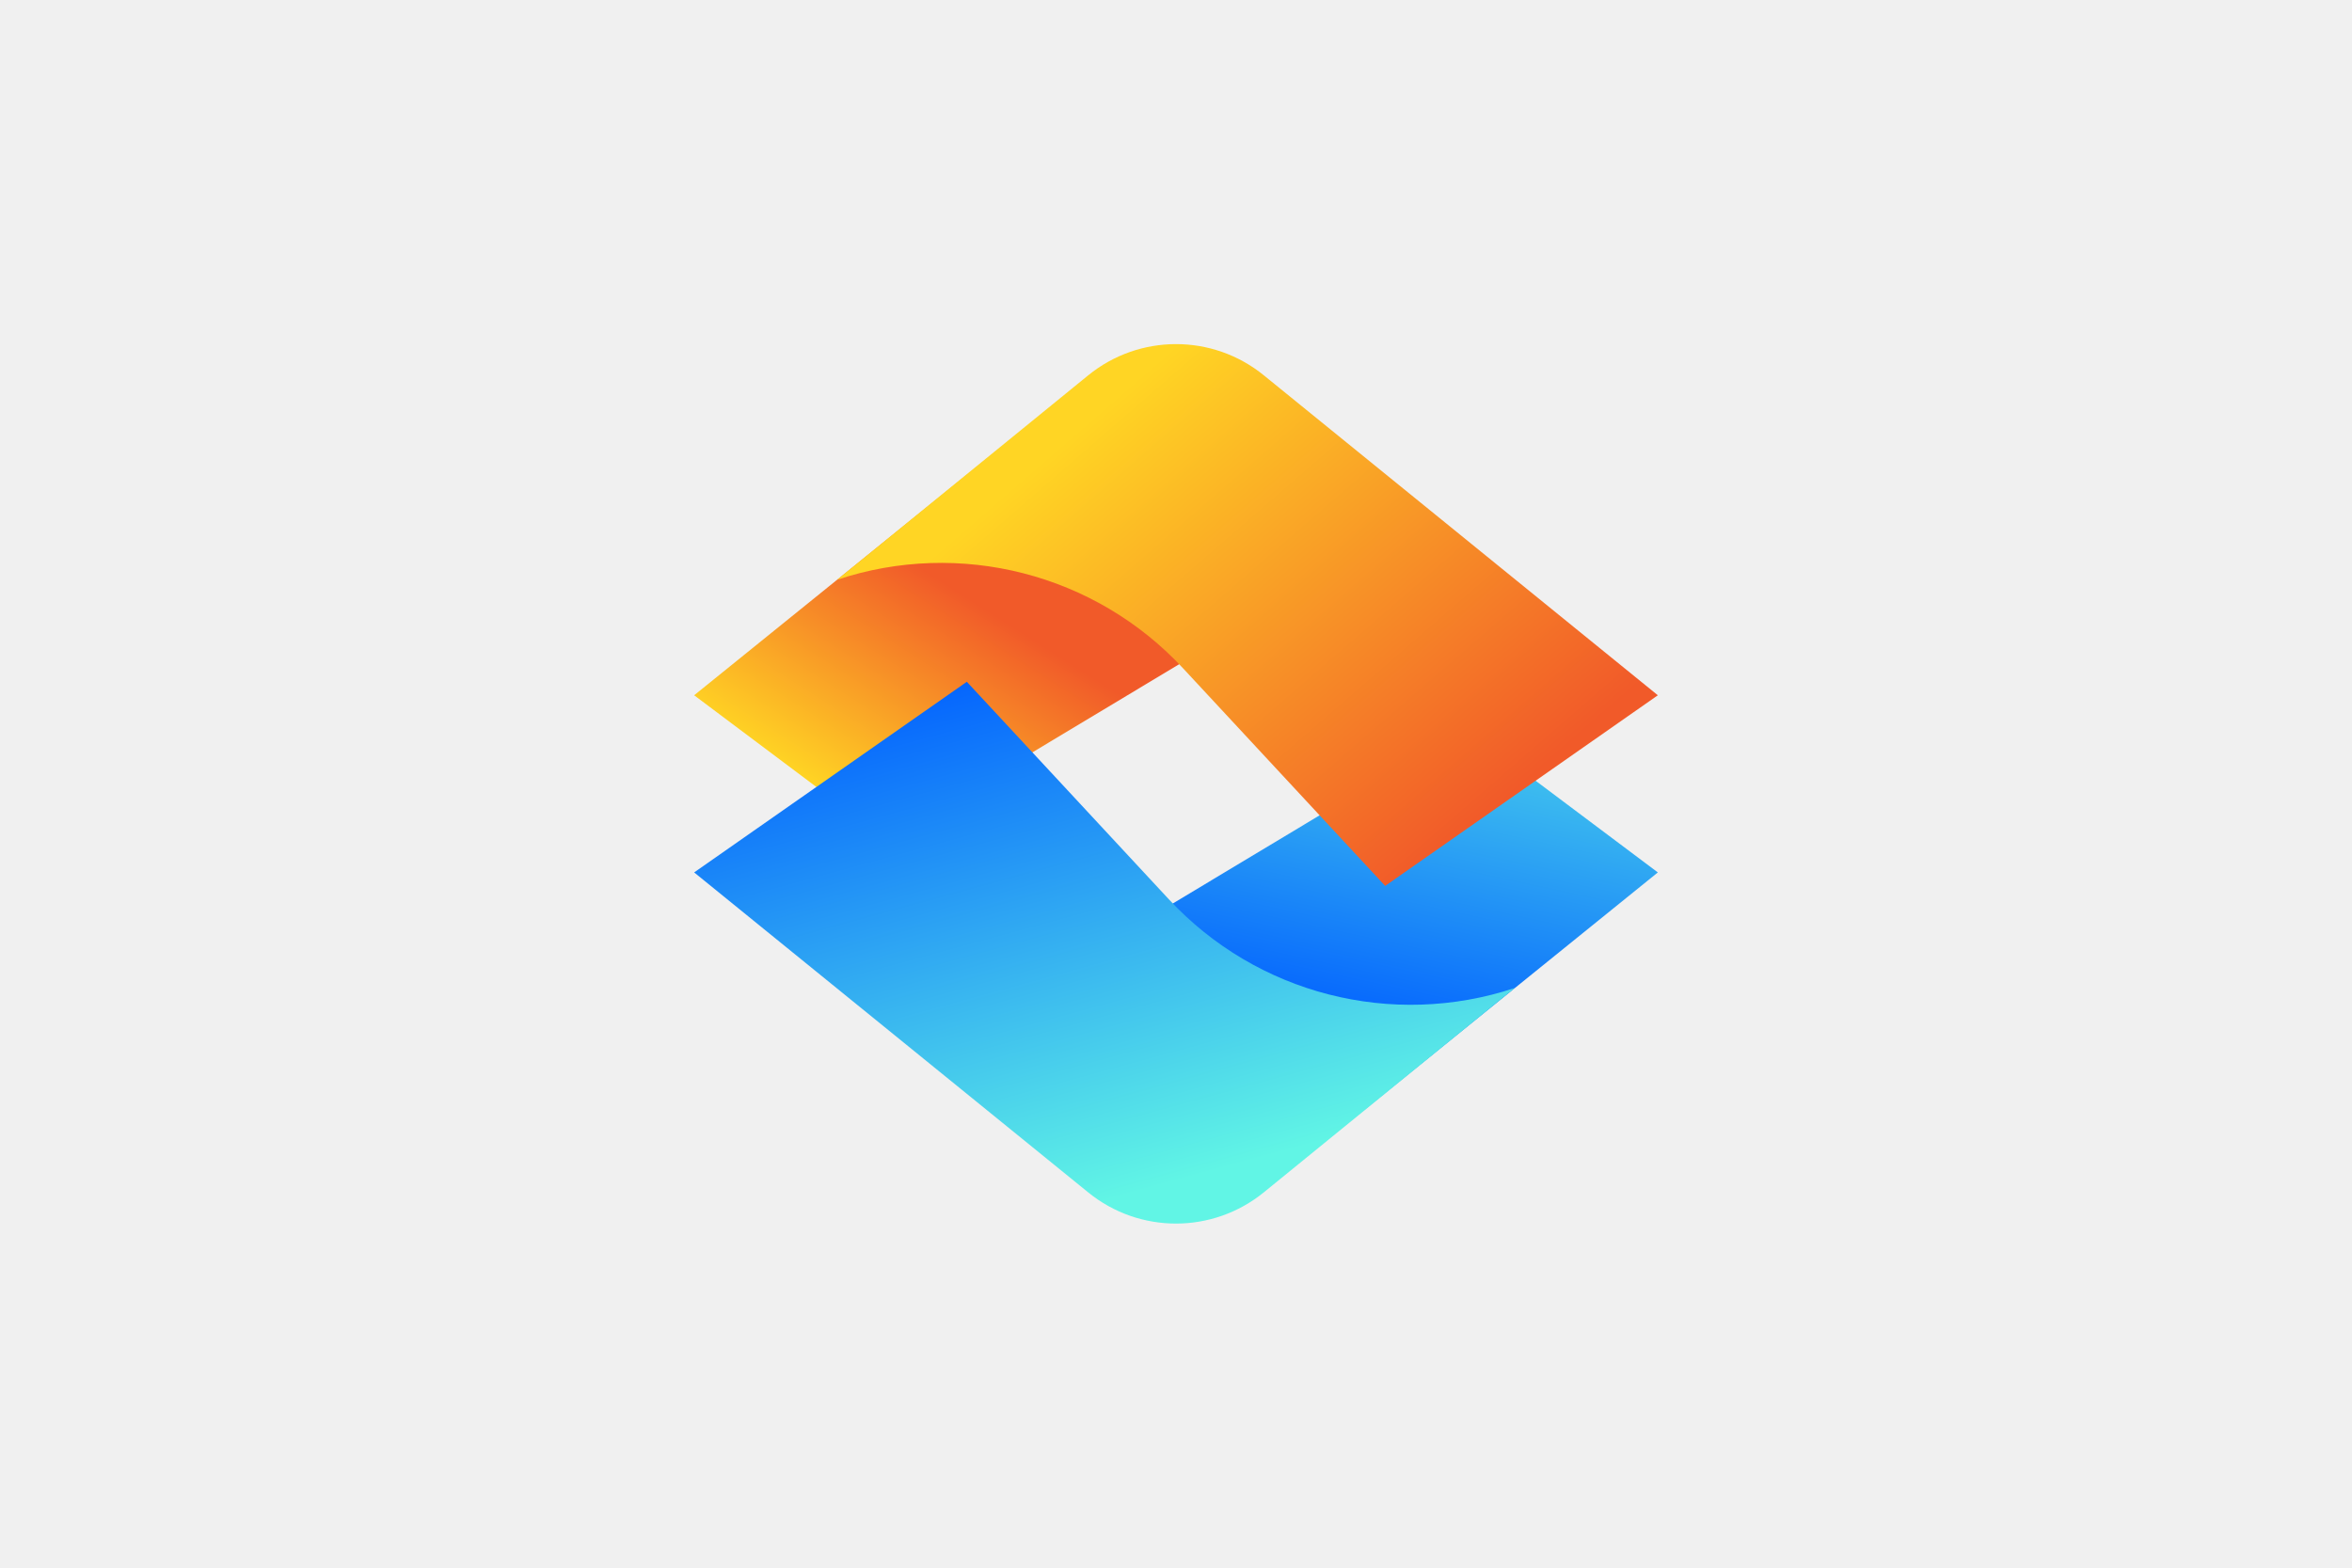
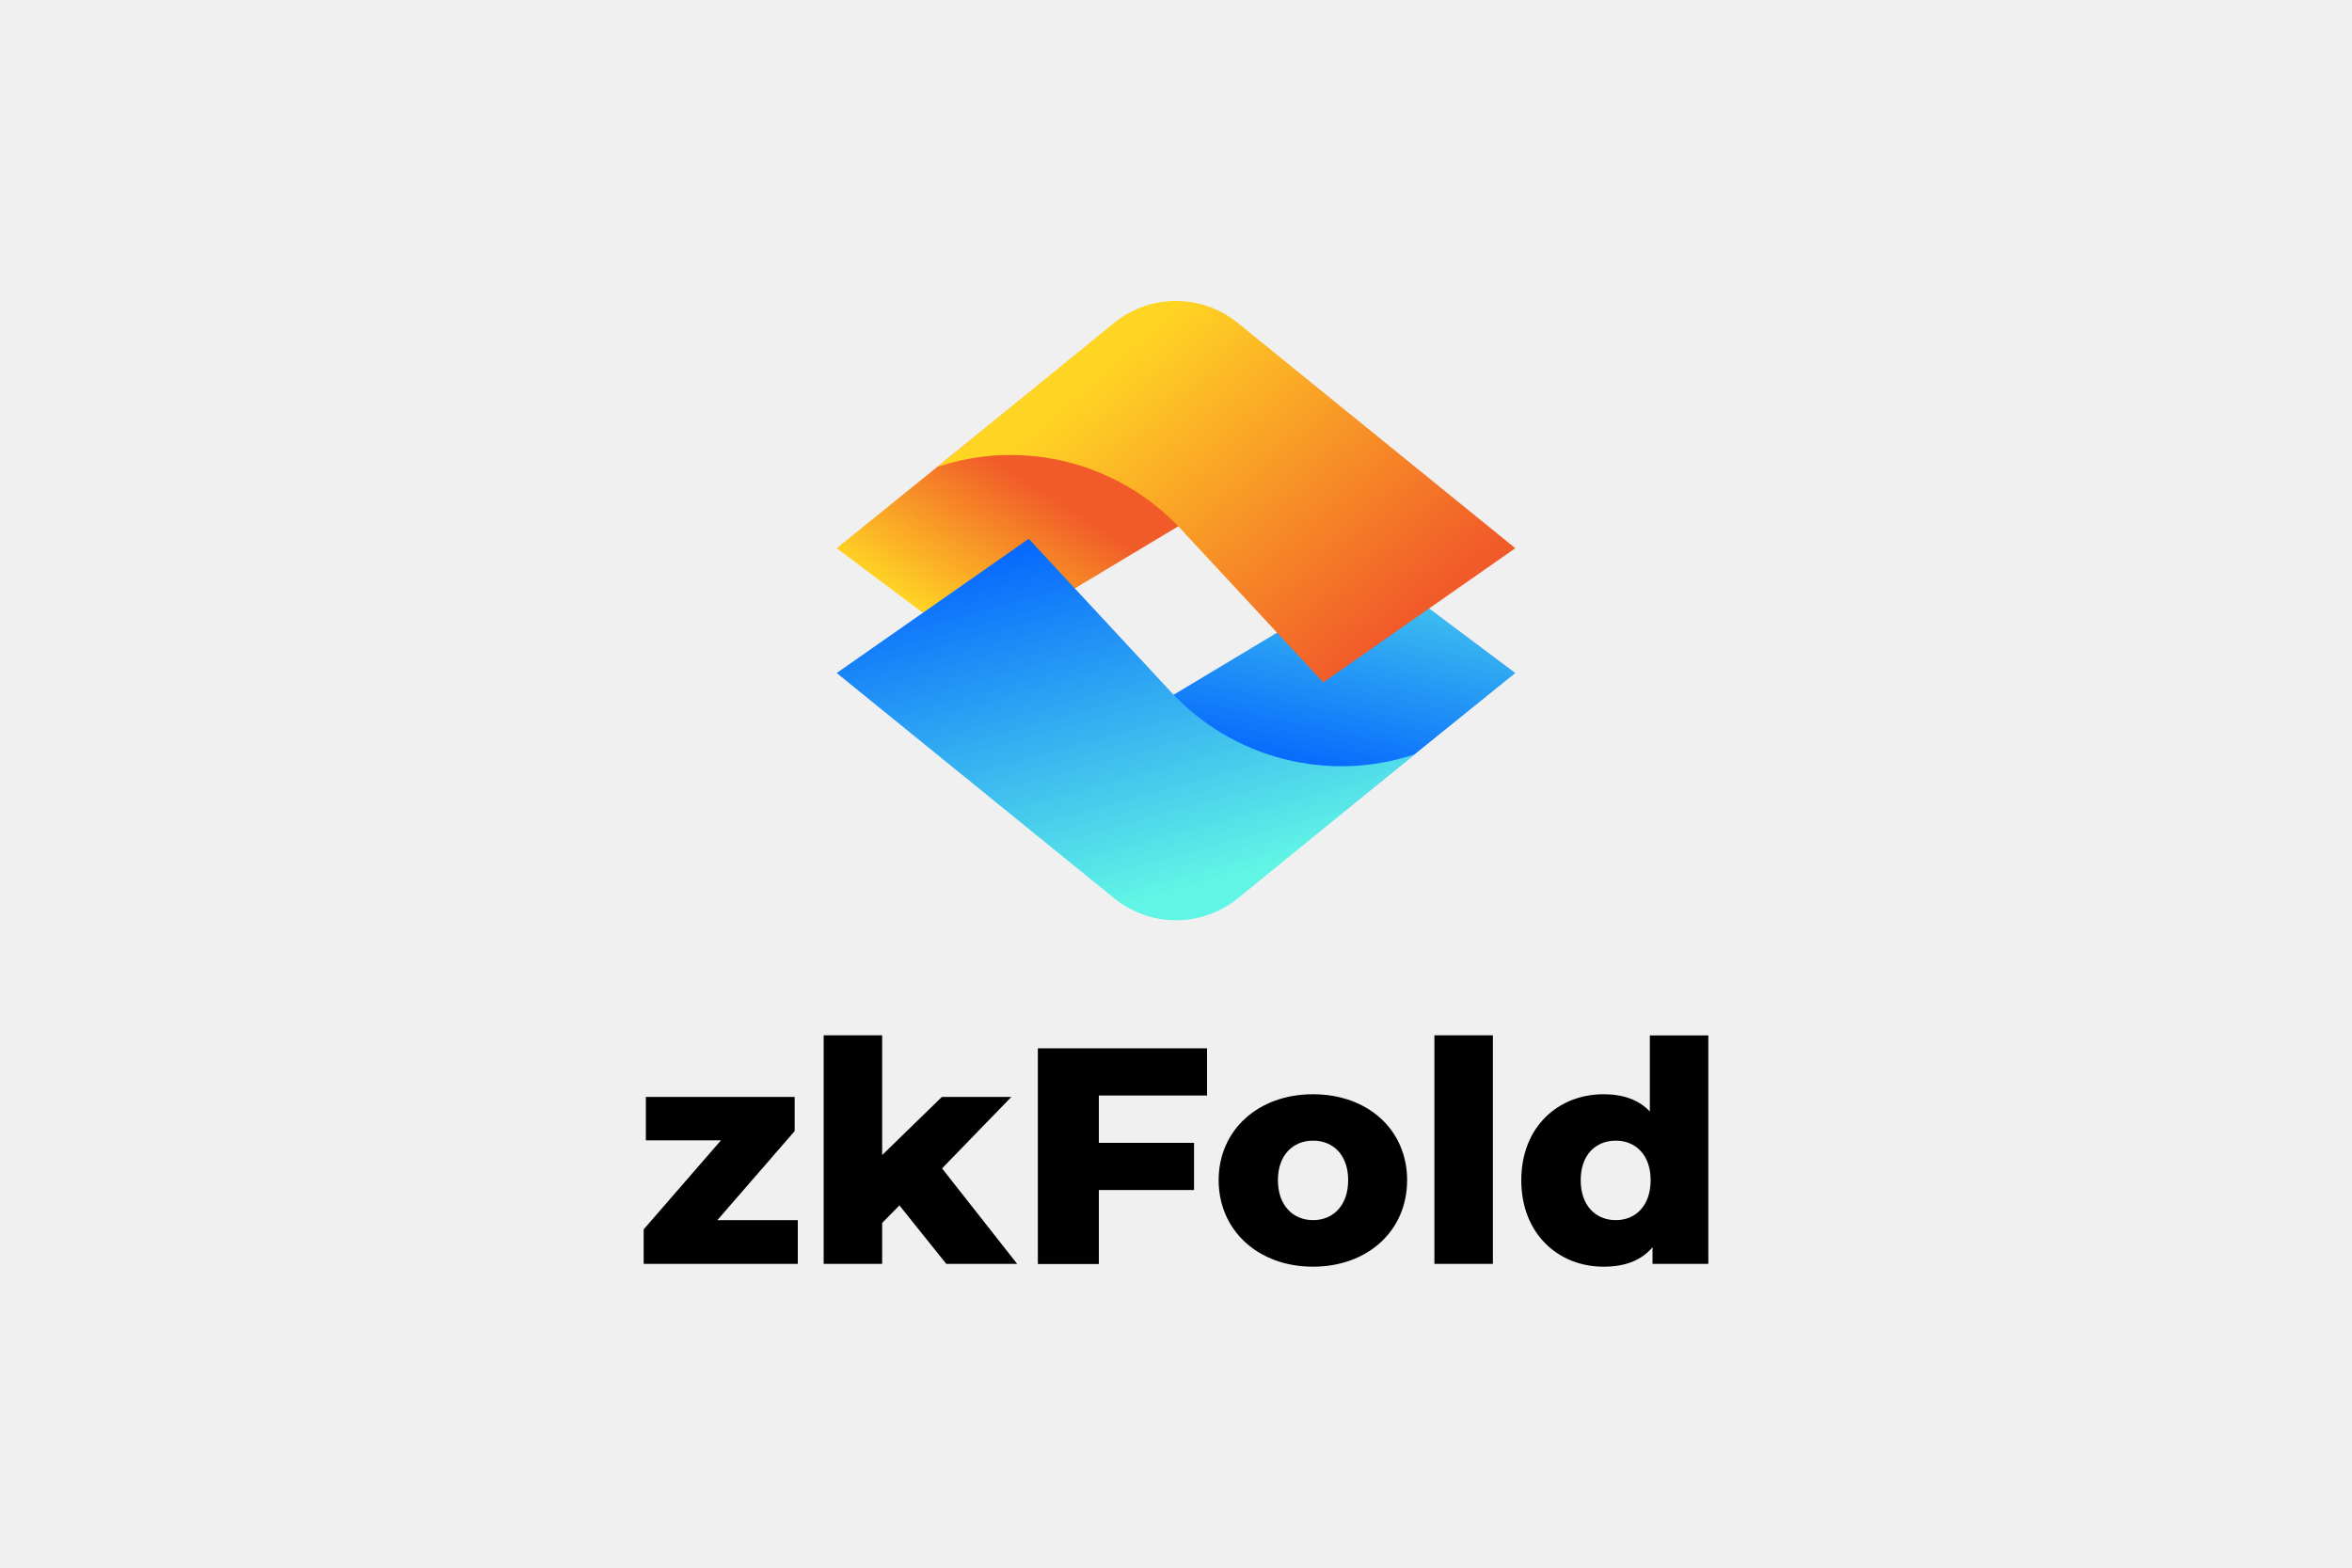
<svg xmlns="http://www.w3.org/2000/svg" version="1.0" id="Layer_1" x="0px" y="0px" viewBox="0 0 1500 1000" style="enable-background:new 0 0 1500 1000;" xml:space="preserve">
  <style type="text/css">
	.st0{fill:url(#SVGID_1_);}
	.st1{fill:url(#SVGID_2_);}
	.st2{fill:url(#SVGID_3_);}
	.st3{fill:url(#SVGID_4_);}
	.st4{fill:url(#SVGID_5_);}
	.st5{fill:url(#SVGID_6_);}
	.st6{fill:url(#SVGID_7_);}
	.st7{fill:url(#SVGID_8_);}
	.st8{fill:url(#SVGID_9_);}
	.st9{fill:url(#SVGID_10_);}
	.st10{fill:url(#SVGID_11_);}
	.st11{fill:url(#SVGID_12_);}
	.st12{fill:url(#SVGID_13_);}
	.st13{fill:url(#SVGID_14_);}
	.st14{fill:url(#SVGID_15_);}
	.st15{fill:url(#SVGID_16_);}
	.st16{fill:#FFFFFF;}
	.st17{fill:url(#SVGID_17_);}
	.st18{fill:url(#SVGID_18_);}
	.st19{fill:url(#SVGID_19_);}
	.st20{fill:url(#SVGID_20_);}
	.st21{fill:url(#SVGID_21_);}
	.st22{fill:url(#SVGID_22_);}
	.st23{fill:url(#SVGID_23_);}
	.st24{fill:url(#SVGID_24_);}
</style>
-   <linearGradient id="SVGID_1_" gradientUnits="userSpaceOnUse" x1="930.018" y1="373.942" x2="867.59" y2="664.047">
-     <stop offset="0" style="stop-color:#61F5E5" />
-     <stop offset="1" style="stop-color:#005EFF" />
-   </linearGradient>
-   <path class="st0" d="M1057.3,556.5L870.1,707.9L715.7,595.7l204.1-122.6c8.8-5.3,20-4.8,28.2,1.4L1057.3,556.5z" />
-   <linearGradient id="SVGID_2_" gradientUnits="userSpaceOnUse" x1="550.96" y1="522.27" x2="633.79" y2="391.943">
-     <stop offset="0" style="stop-color:#FFD524" />
-     <stop offset="1" style="stop-color:#F15A29" />
-   </linearGradient>
-   <path class="st1" d="M442.7,443.5l187.2-151.3l154.4,112.1L580.2,526.9c-8.8,5.3-20,4.8-28.2-1.4L442.7,443.5z" />
-   <linearGradient id="SVGID_3_" gradientUnits="userSpaceOnUse" x1="917.16" y1="546.91" x2="683.731" y2="277.568">
-     <stop offset="0" style="stop-color:#F15A29" />
-     <stop offset="1" style="stop-color:#FFD524" />
-   </linearGradient>
-   <path class="st2" d="M806,239.4l251.3,204.1L883.4,565.1L754.6,426.4c-56.1-60.5-142.4-82.6-220.7-56.6l0,0l160-130.3  C726.5,212.9,773.3,212.8,806,239.4z" />
-   <linearGradient id="SVGID_4_" gradientUnits="userSpaceOnUse" x1="652.941" y1="405.306" x2="748.419" y2="754.167">
-     <stop offset="0" style="stop-color:#005EFF" />
-     <stop offset="1" style="stop-color:#61F5E5" />
-   </linearGradient>
-   <path class="st3" d="M694,760.6L442.7,556.5l173.9-121.6l128.8,138.7c56.1,60.5,142.4,82.6,220.7,56.6l0,0l-160,130.3  C773.5,787.1,726.7,787.2,694,760.6z" />
+   <g>
+     <linearGradient id="SVGID_1_" gradientUnits="userSpaceOnUse" x1="876.75" y1="300.742" x2="832.795" y2="505.004">
+       <stop offset="0" style="stop-color:#61F5E5" />
+       <stop offset="1" style="stop-color:#005EFF" />
+     </linearGradient>
+     <path class="st0" d="M966.4,429.3L834.5,535.8l-108.7-79l143.7-86.3c6.2-3.7,14-3.3,19.8,1L966.4,429.3z" />
+     <linearGradient id="SVGID_2_" gradientUnits="userSpaceOnUse" x1="609.856" y1="405.18" x2="668.177" y2="313.417">
+       <stop offset="0" style="stop-color:#FFD524" />
+       <stop offset="1" style="stop-color:#F15A29" />
+     </linearGradient>
+     <path class="st1" d="M533.6,349.7l131.8-106.6l108.7,79l-143.7,86.3c-6.2,3.7-14,3.3-19.8-1L533.6,349.7z" />
+     <linearGradient id="SVGID_3_" gradientUnits="userSpaceOnUse" x1="867.697" y1="422.528" x2="703.34" y2="232.886">
+       <stop offset="0" style="stop-color:#F15A29" />
+       <stop offset="1" style="stop-color:#FFD524" />
+     </linearGradient>
+     <path class="st2" d="M789.4,206l177,143.7l-122.5,85.6l-90.7-97.7c-39.5-42.6-100.3-58.1-155.4-39.8l0,0L710.5,206   C733.5,187.3,766.4,187.3,789.4,206z" />
+     <linearGradient id="SVGID_4_" gradientUnits="userSpaceOnUse" x1="681.661" y1="322.826" x2="748.887" y2="568.457">
+       <stop offset="0" style="stop-color:#005EFF" />
+       <stop offset="1" style="stop-color:#61F5E5" />
+     </linearGradient>
+     <path class="st3" d="M710.6,573l-177-143.7l122.5-85.6l90.7,97.7c39.5,42.6,100.3,58.1,155.4,39.8l0,0L789.5,573   C766.5,591.7,733.6,591.7,710.6,573z" />
+   </g>
+   <g>
+     <path d="M508.8,778.3v27.9h-98.3v-22l49.3-56.8h-47.9v-27.7h94.9v21.8l-49.3,56.8H508.8z" />
+     <path d="M573.6,768.9l-11,11.2v26.1h-37.3V660.4h37.3v76.4l38.1-37.1H645l-44.2,45.6l47.9,60.9h-45.2L573.6,768.9z" />
+     <path d="M700.8,698.7V729h60.7v30.1h-60.7v47.2h-38.9V668.7h107.9v30.1H700.8z" />
+     <path d="M777.2,752.8c0-32,25.3-54.8,60.1-54.8c35.2,0,60.1,22.8,60.1,54.8c0,32.2-25,55.2-60.1,55.2   C802.6,808,777.2,785,777.2,752.8z M859.8,752.8c0-16.1-9.6-25.2-22.4-25.2c-12.6,0-22.4,9-22.4,25.2c0,16.3,9.8,25.5,22.4,25.5   C850.1,778.3,859.8,769.1,859.8,752.8z" />
+     <path d="M914.8,660.4h37.3v145.8h-37.3V660.4z" />
+     <path d="M1089.5,660.4v145.8h-35.6v-10.6c-7.1,8.4-17.5,12.4-31.2,12.4c-29.1,0-52.5-21.2-52.5-55.2c0-33.8,23.4-54.8,52.5-54.8   c12.4,0,22.4,3.5,29.5,11v-48.5H1089.5z M1052.7,752.8c0-16.1-9.6-25.2-22.2-25.2c-12.8,0-22.4,9-22.4,25.2   c0,16.3,9.6,25.5,22.4,25.5C1043.1,778.3,1052.7,769.1,1052.7,752.8z" />
+   </g>
</svg>
